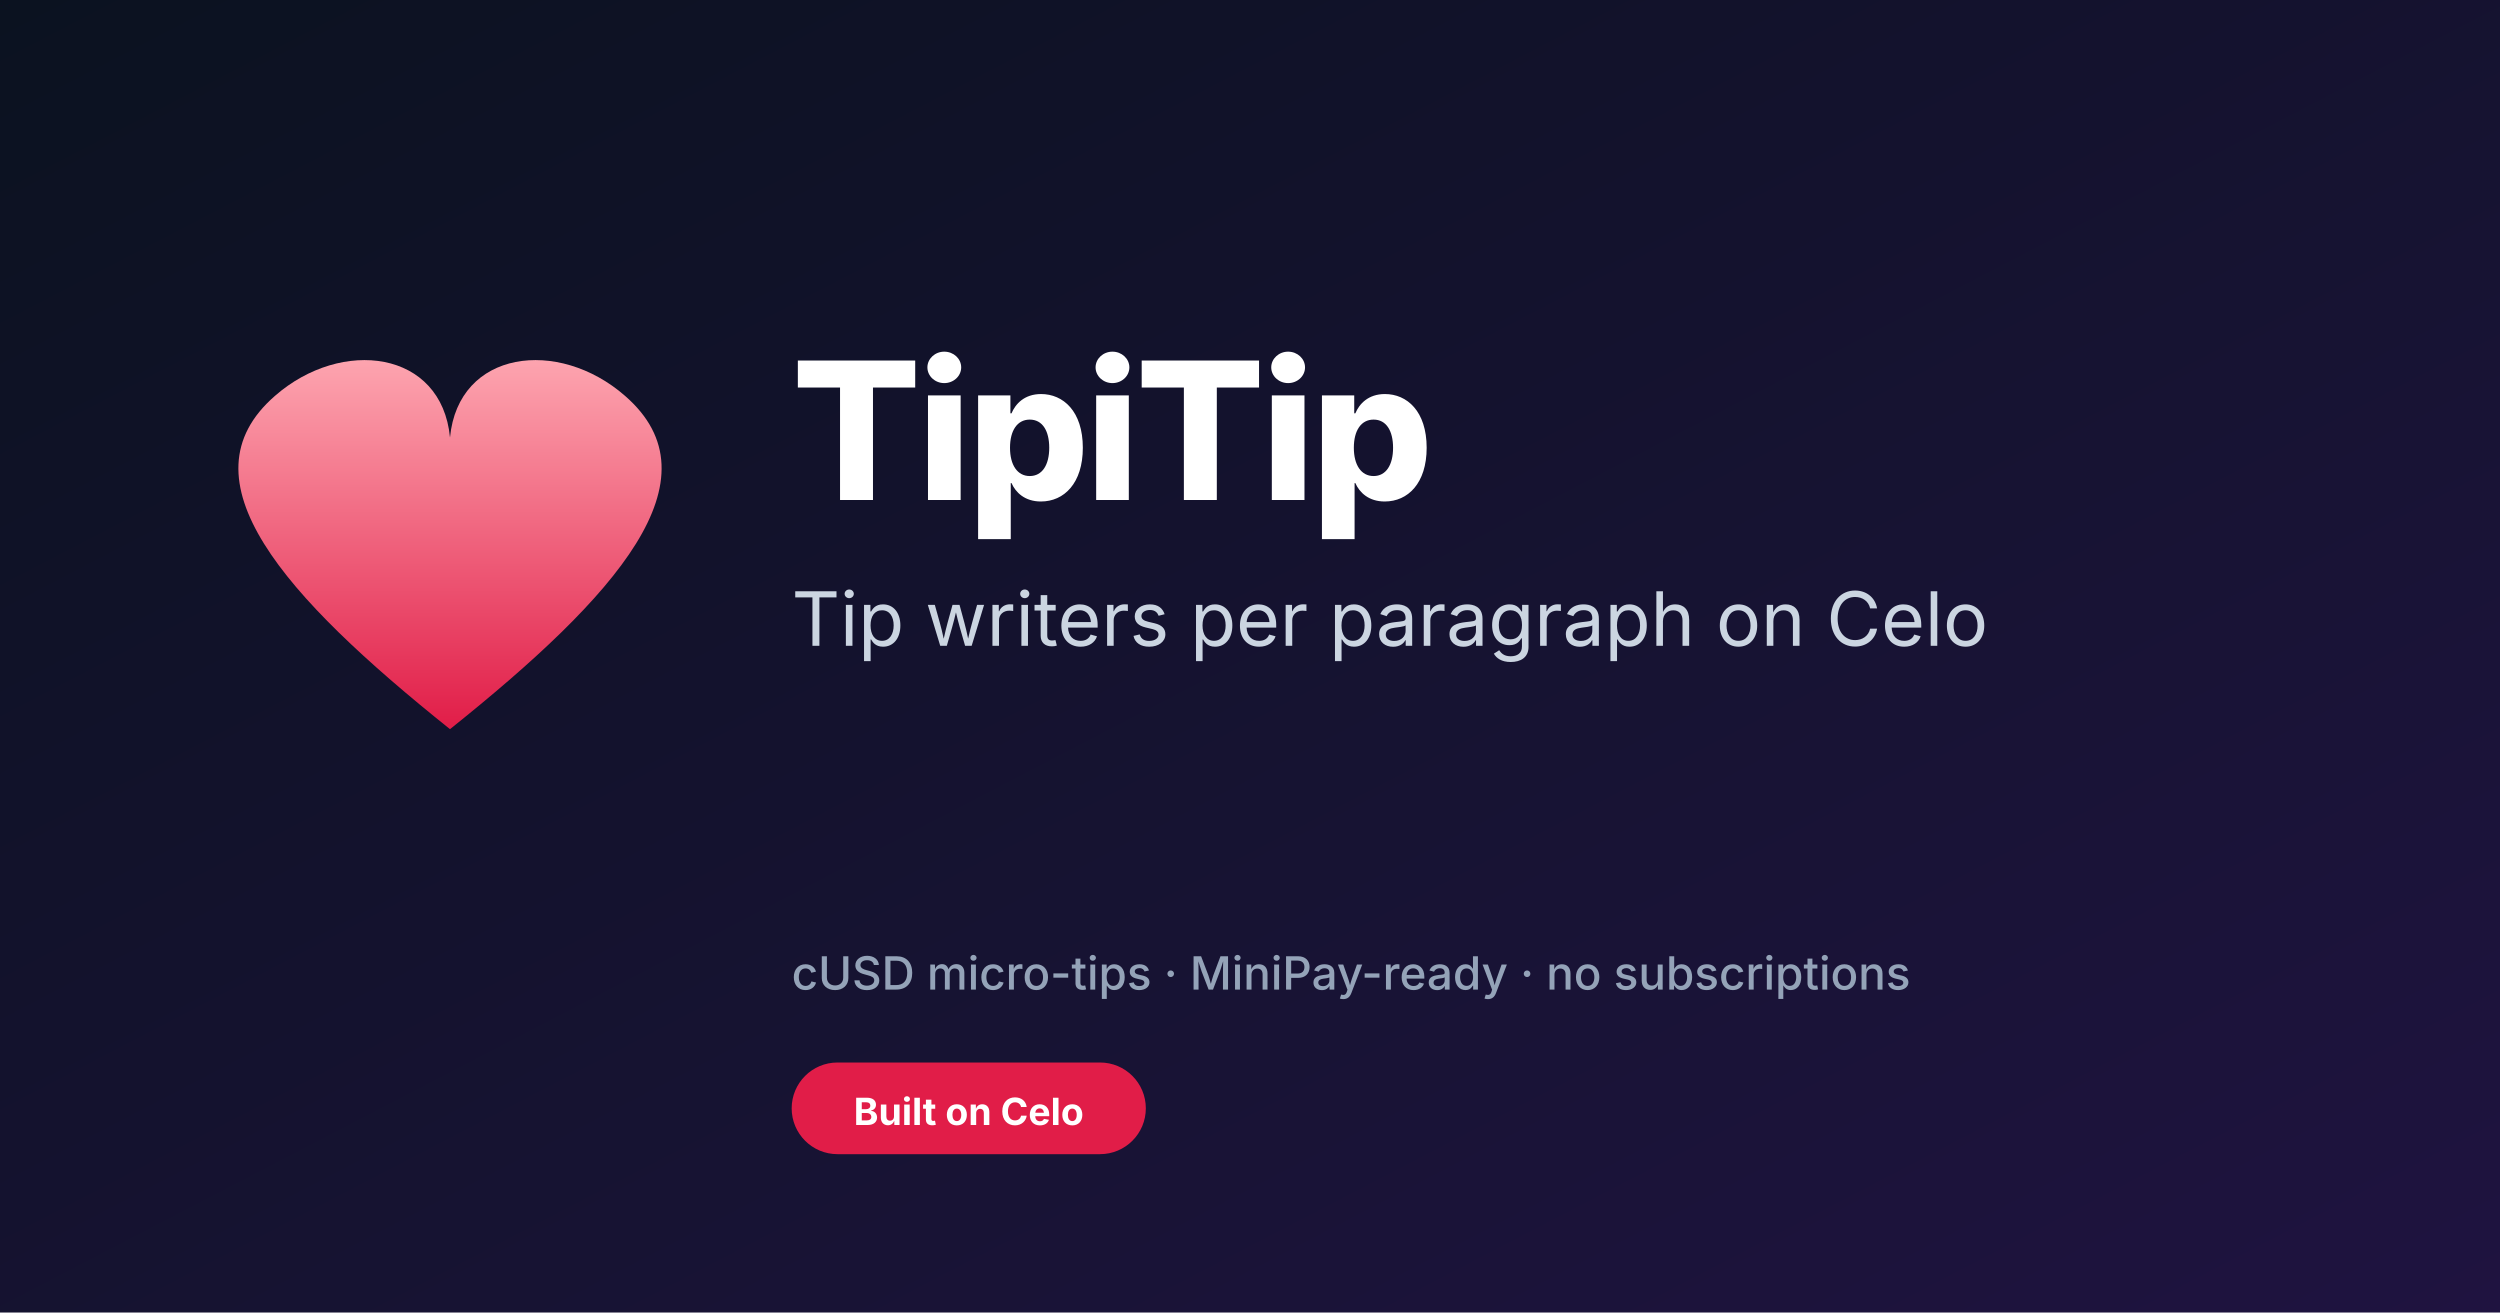
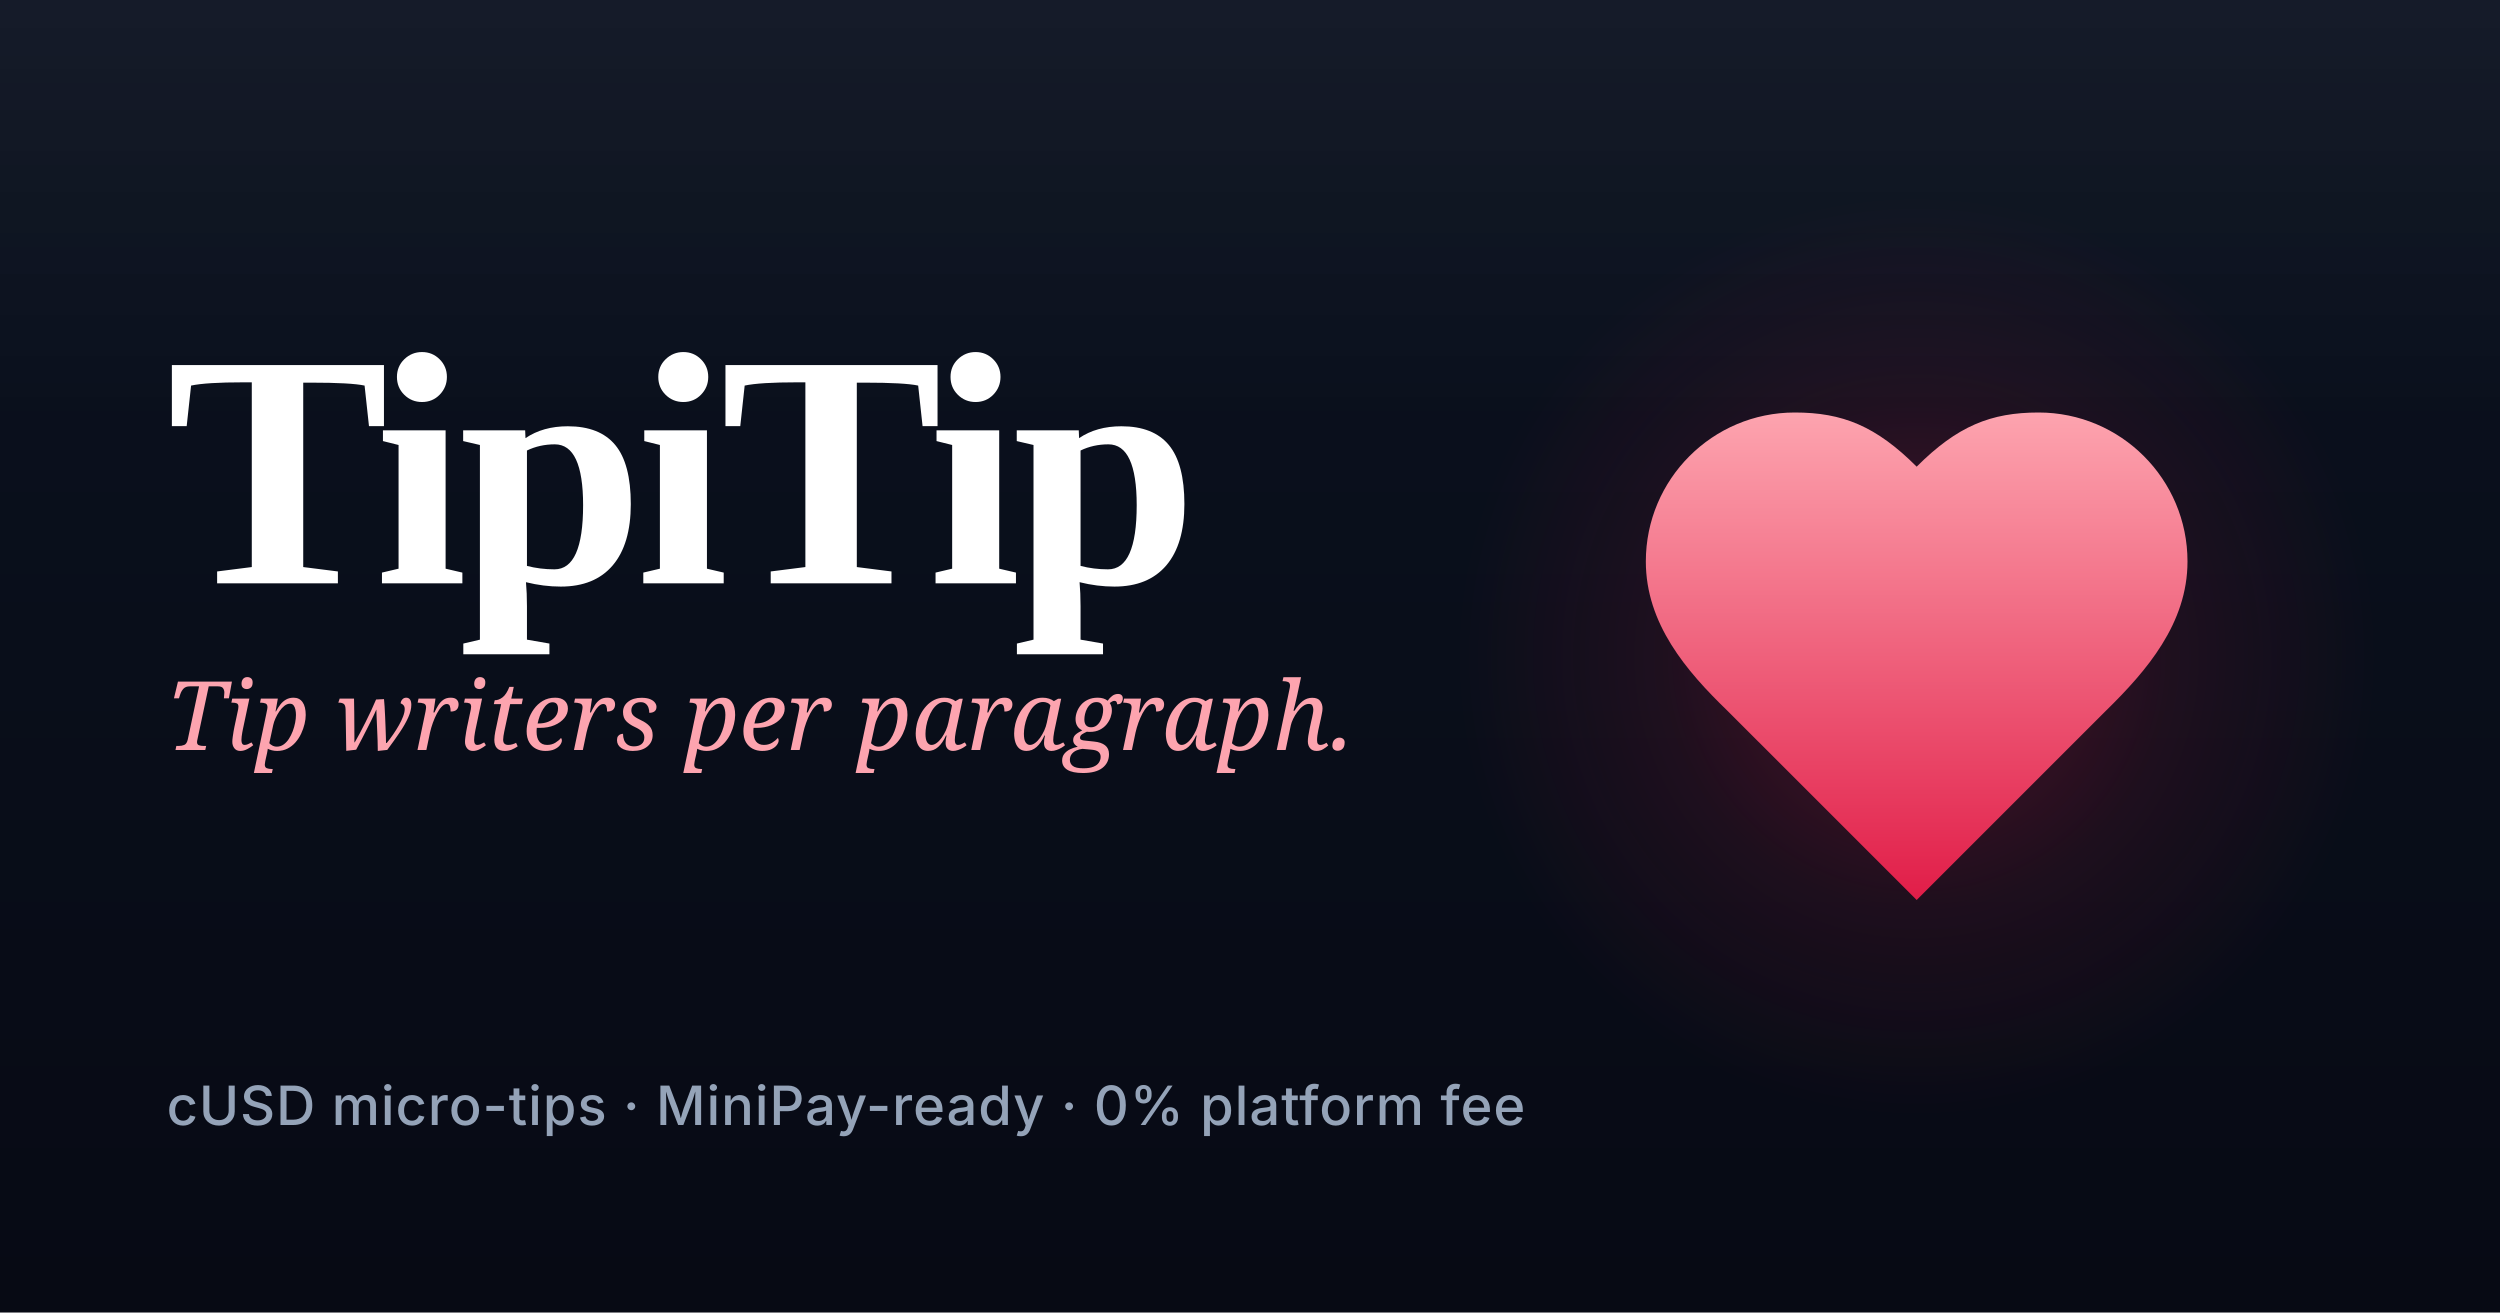
<svg xmlns="http://www.w3.org/2000/svg" viewBox="0 0 1200 630" width="1200" height="630">
  <defs>
-     <linearGradient id="bg" x1="0" y1="0" x2="1" y2="1">
+     <linearGradient id="bg" x1="0" y1="0" x2="0" y2="1">
      <stop offset="0%" stop-color="#0b1220" />
-       <stop offset="100%" stop-color="#1f1340" />
+       <stop offset="100%" stop-color="#070a14" />
    </linearGradient>
    <linearGradient id="heart" x1="0" y1="0" x2="0" y2="1">
      <stop offset="0%" stop-color="#fda4af" />
      <stop offset="100%" stop-color="#e11d48" />
    </linearGradient>
+     <radialGradient id="glow" cx="50%" cy="50%" r="50%">
+       <stop offset="0%" stop-color="#e11d48" stop-opacity="0.32" />
+       <stop offset="55%" stop-color="#e11d48" stop-opacity="0.10" />
+       <stop offset="100%" stop-color="#e11d48" stop-opacity="0" />
+     </radialGradient>
+     <linearGradient id="sheen" x1="0" y1="0" x2="0" y2="1">
+       <stop offset="0%" stop-color="#ffffff" stop-opacity="0.04" />
+       <stop offset="100%" stop-color="#ffffff" stop-opacity="0" />
+     </linearGradient>
  </defs>
  <rect width="1200" height="630" fill="url(#bg)" />
-   <g transform="translate(96, 130)">
-     <path d="M120 220 C40 156 -10 100 36 60 C68 32 116 38 120 80 C124 38 172 32 204 60 C250 100 200 156 120 220 Z" fill="url(#heart)" />
+   <rect width="1200" height="200" fill="url(#sheen)" />
+   <g>
+     <text x="80" y="280" font-family="Fraunces, Georgia, 'Times New Roman', serif" font-size="160" font-weight="800" letter-spacing="-4" fill="#ffffff">TipiTip</text>
+     <text x="80" y="360" font-family="Fraunces, Georgia, serif" font-size="46" font-weight="500" font-style="italic" fill="#fda4af">Tip writers per paragraph.</text>
+     <text x="80" y="540" font-family="Inter, 'Helvetica Neue', system-ui, sans-serif" font-size="26" font-weight="500" letter-spacing="0.5" fill="#94a3b8">cUSD micro-tips  ·  MiniPay-ready  ·  0% platform fee</text>
  </g>
-   <text x="380" y="240" font-family="Inter, system-ui, sans-serif" font-size="92" font-weight="800" fill="#ffffff" letter-spacing="-2">TipiTip</text>
-   <text x="380" y="310" font-family="Inter, system-ui, sans-serif" font-size="36" font-weight="400" fill="#cbd5e1">Tip writers per paragraph on Celo</text>
-   <text x="380" y="475" font-family="Inter, system-ui, sans-serif" font-size="22" font-weight="500" fill="#94a3b8">cUSD micro-tips · MiniPay-ready · no subscriptions</text>
-   <rect x="380" y="510" width="170" height="44" rx="22" fill="#e11d48" />
-   <text x="465" y="540" font-family="Inter, system-ui, sans-serif" font-size="18" font-weight="700" fill="#ffffff" text-anchor="middle">Built on Celo</text>
+   <g>
+     <circle cx="920" cy="315" r="220" fill="url(#glow)" />
+     <g transform="translate(764, 159) scale(13)">
+       <path d="M19 14c1.49-1.46 3-3.21 3-5.5A5.5 5.5 0 0 0 16.5 3c-1.76 0-3 .5-4.5 2-1.5-1.5-2.74-2-4.5-2A5.5 5.5 0 0 0 2 8.5c0 2.3 1.5 4.05 3 5.5l7 7Z" fill="url(#heart)" />
+     </g>
+   </g>
</svg>
